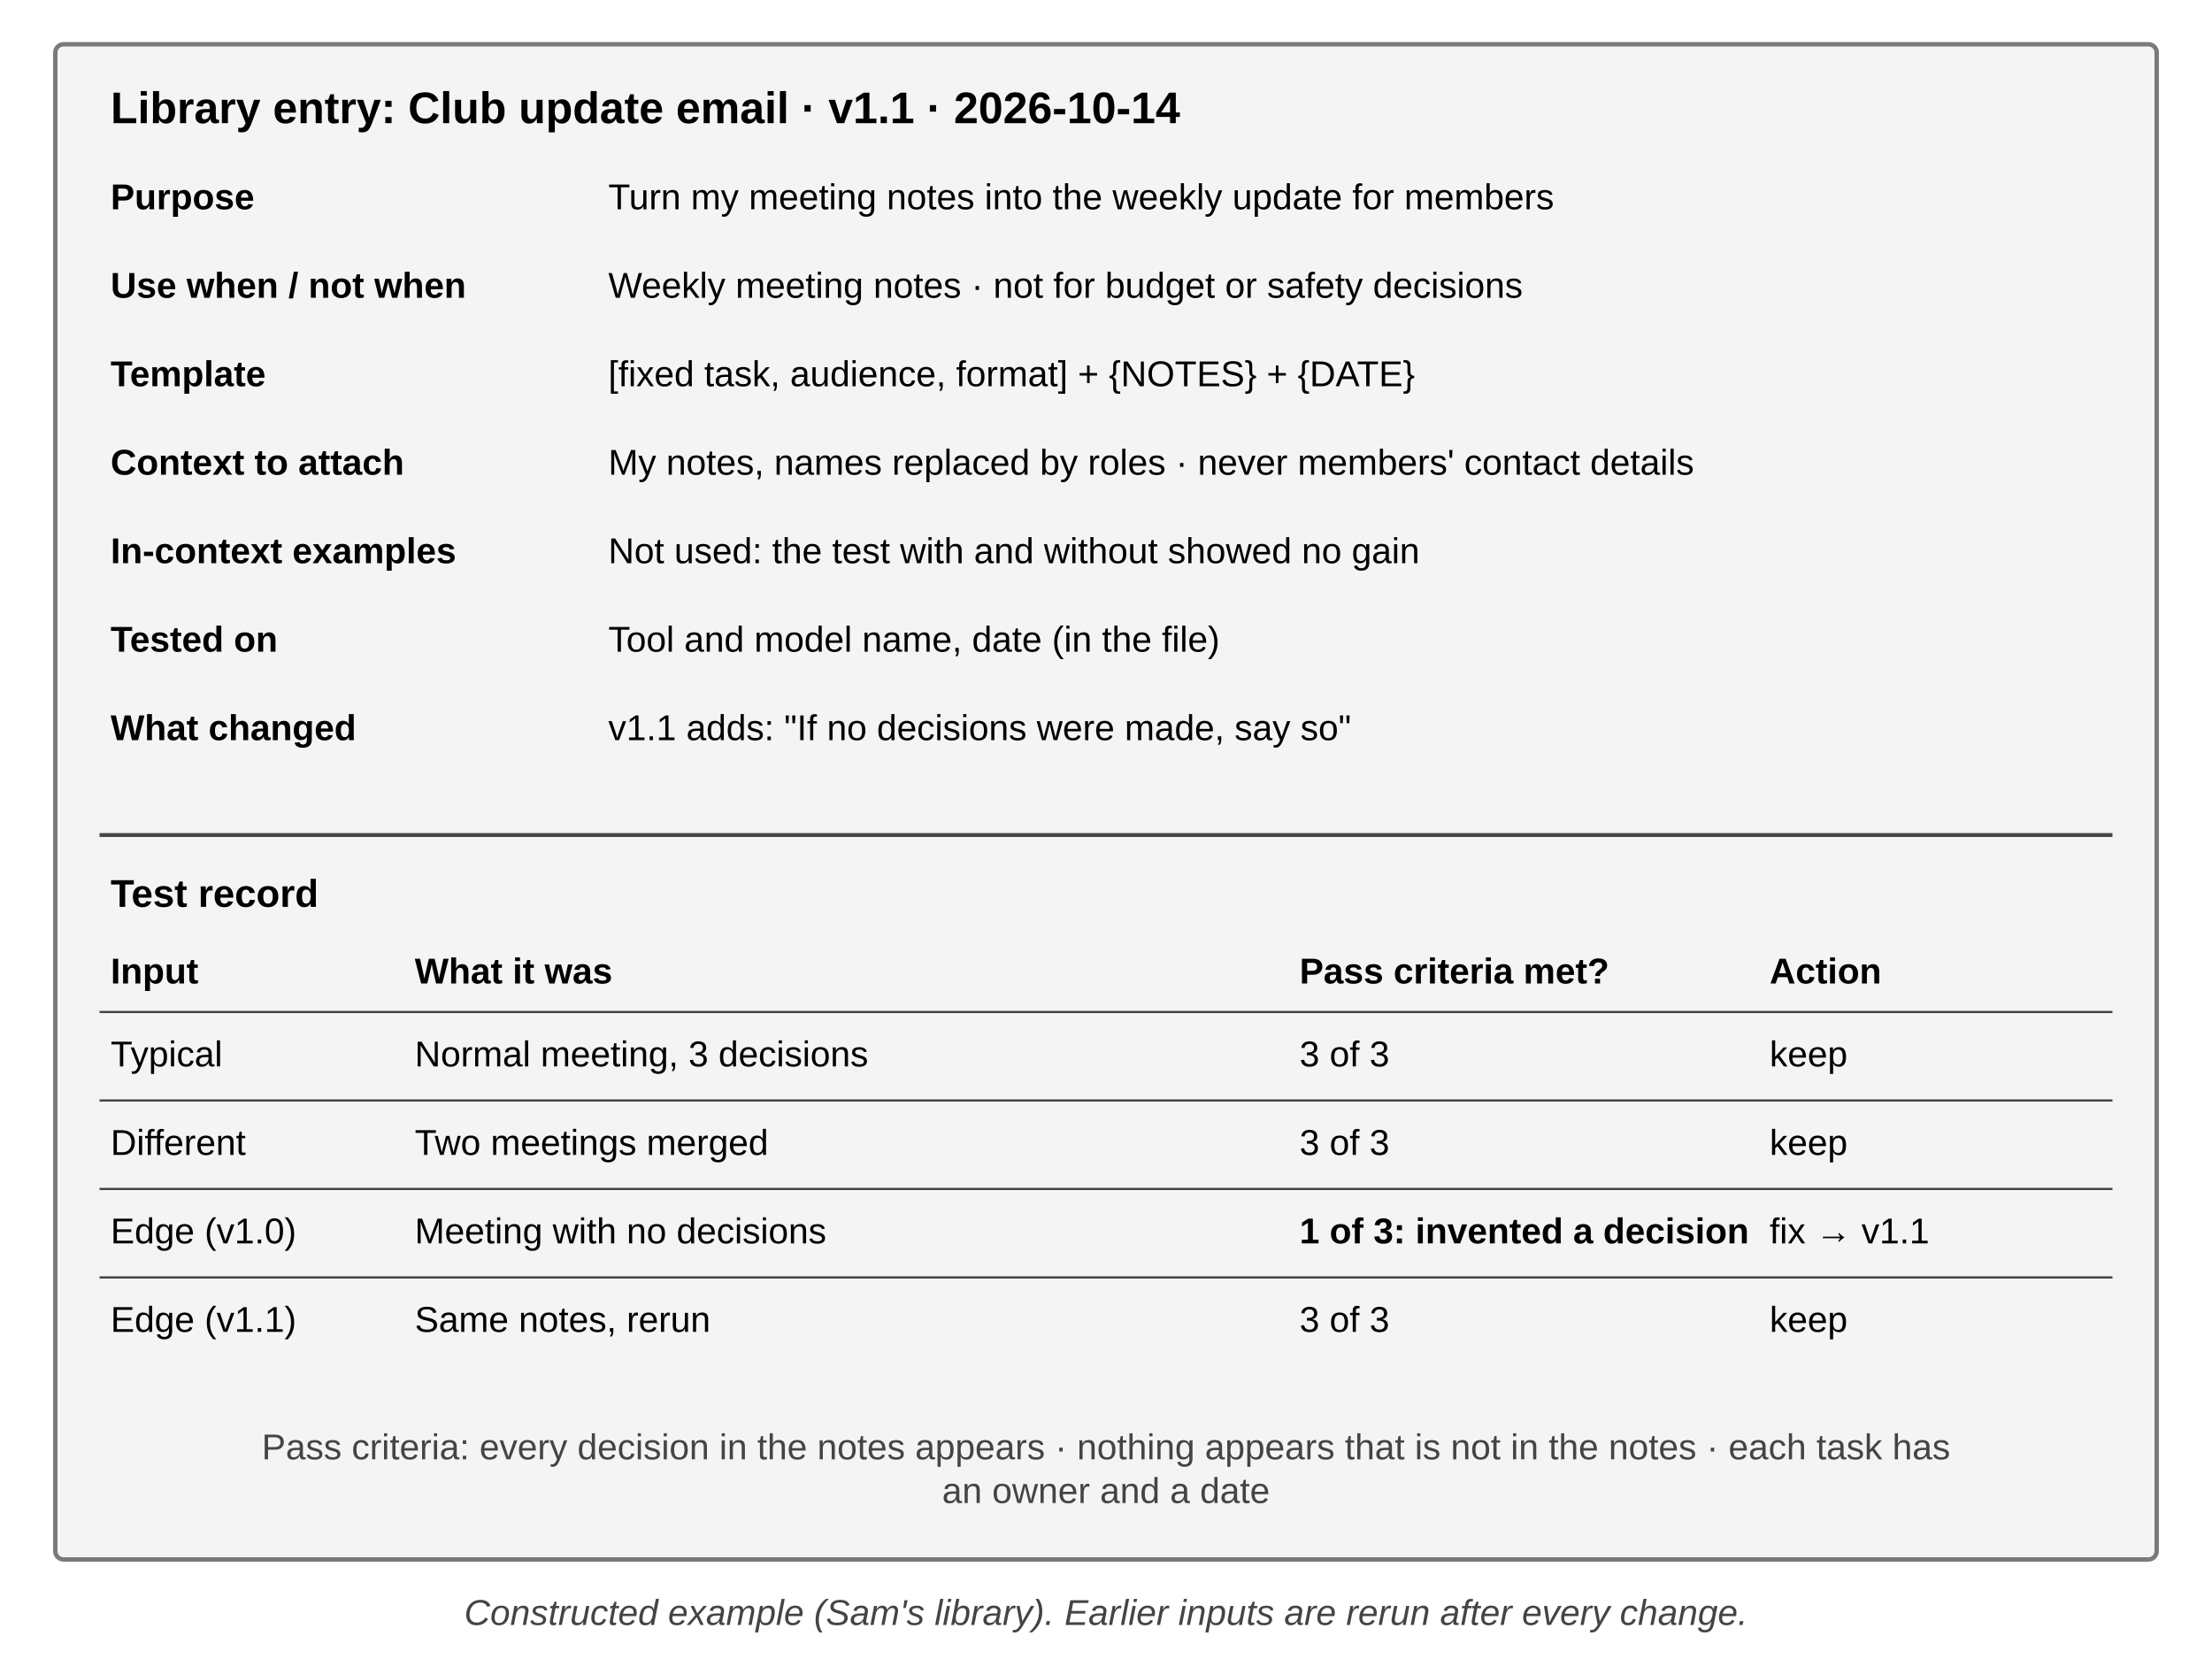
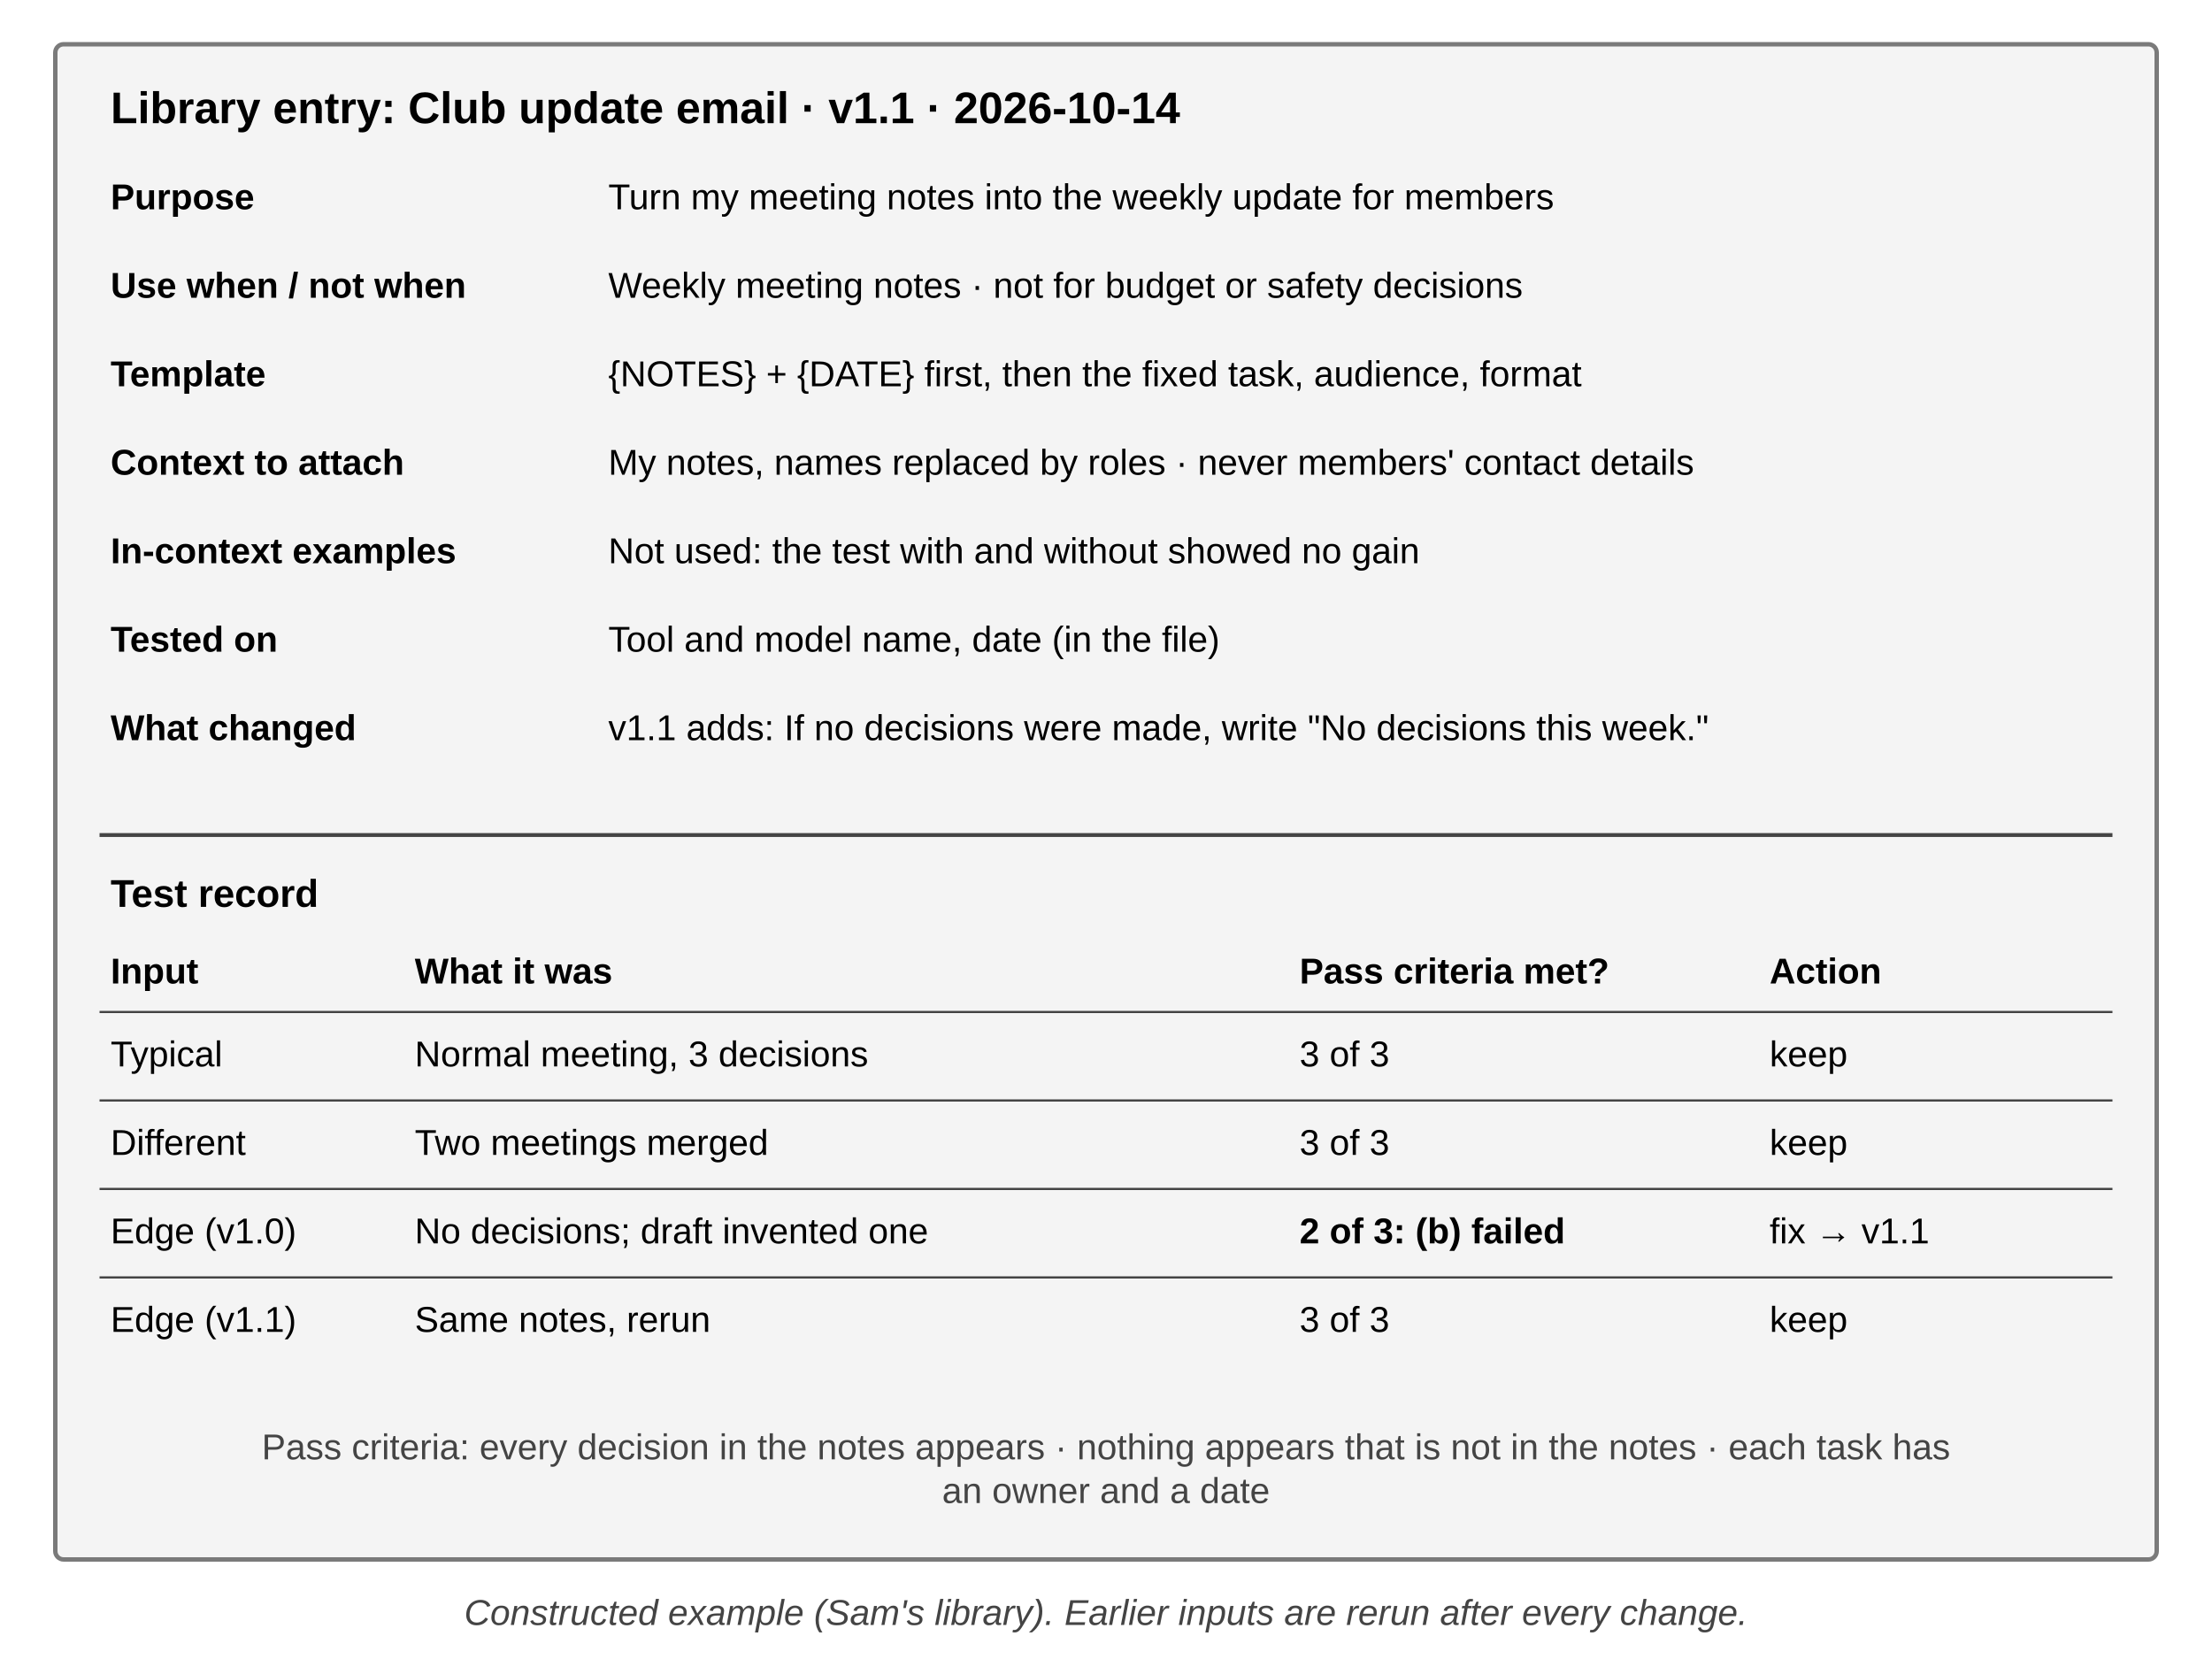
<svg xmlns="http://www.w3.org/2000/svg" viewBox="0 0 800 600" width="800" height="600" role="img" font-family="'Source Sans 3', 'Source Sans Pro', 'Helvetica Neue', Arial, sans-serif">
  <defs>
    <marker id="arrow-gray" viewBox="0 0 10 10" refX="9" refY="5" markerWidth="7" markerHeight="7" orient="auto-start-reverse">
      <path d="M0,0 L10,5 L0,10 z" fill="#000000" />
    </marker>
    <pattern id="hatch" patternUnits="userSpaceOnUse" width="8" height="8" patternTransform="rotate(45)">
      <rect width="8" height="8" fill="#FFFFFF" />
      <line x1="0" y1="0" x2="0" y2="8" stroke="#9A9A9A" stroke-width="1.3" />
    </pattern>
    <pattern id="dots" patternUnits="userSpaceOnUse" width="7" height="7">
      <rect width="7" height="7" fill="#FFFFFF" />
      <circle cx="3.5" cy="3.5" r="1.2" fill="#000" />
    </pattern>
  </defs>
  <rect width="800" height="600" fill="#FFFFFF" />
  <rect x="20" y="16" width="760" height="548" rx="3" fill="#F4F4F4" stroke="#7A7A7A" stroke-width="1.6" />
  <text x="400.0" y="290.0" font-size="14" font-weight="600" text-anchor="middle" dominant-baseline="middle" fill="#000000" style="" />
  <text x="40.0" y="40.0" font-size="16" font-weight="700" text-anchor="start" dominant-baseline="middle" fill="#000000" style="">Library entry: Club update email · v1.1 · 2026-10-14</text>
  <text x="40.0" y="72.0" font-size="13" font-weight="700" text-anchor="start" dominant-baseline="middle" fill="#000000" style="">Purpose</text>
  <text x="220.0" y="72.0" font-size="13" font-weight="normal" text-anchor="start" dominant-baseline="middle" fill="#000000" style="">Turn my meeting notes into the weekly update for members</text>
  <text x="40.0" y="104.0" font-size="13" font-weight="700" text-anchor="start" dominant-baseline="middle" fill="#000000" style="">Use when / not when</text>
  <text x="220.0" y="104.0" font-size="13" font-weight="normal" text-anchor="start" dominant-baseline="middle" fill="#000000" style="">Weekly meeting notes · not for budget or safety decisions</text>
  <text x="40.0" y="136.0" font-size="13" font-weight="700" text-anchor="start" dominant-baseline="middle" fill="#000000" style="">Template</text>
-   <text x="220.0" y="136.0" font-size="13" font-weight="normal" text-anchor="start" dominant-baseline="middle" fill="#000000" style="">[fixed task, audience, format] + {NOTES} + {DATE}</text>
+   <text x="220.0" y="136.0" font-size="13" font-weight="normal" text-anchor="start" dominant-baseline="middle" fill="#000000" style="">{NOTES} + {DATE} first, then the fixed task, audience, format</text>
  <text x="40.0" y="168.0" font-size="13" font-weight="700" text-anchor="start" dominant-baseline="middle" fill="#000000" style="">Context to attach</text>
  <text x="220.0" y="168.0" font-size="13" font-weight="normal" text-anchor="start" dominant-baseline="middle" fill="#000000" style="">My notes, names replaced by roles · never members' contact details</text>
  <text x="40.0" y="200.0" font-size="13" font-weight="700" text-anchor="start" dominant-baseline="middle" fill="#000000" style="">In-context examples</text>
  <text x="220.0" y="200.0" font-size="13" font-weight="normal" text-anchor="start" dominant-baseline="middle" fill="#000000" style="">Not used: the test with and without showed no gain</text>
  <text x="40.0" y="232.0" font-size="13" font-weight="700" text-anchor="start" dominant-baseline="middle" fill="#000000" style="">Tested on</text>
  <text x="220.0" y="232.0" font-size="13" font-weight="normal" text-anchor="start" dominant-baseline="middle" fill="#000000" style="">Tool and model name, date (in the file)</text>
  <text x="40.0" y="264.0" font-size="13" font-weight="700" text-anchor="start" dominant-baseline="middle" fill="#000000" style="">What changed</text>
-   <text x="220.0" y="264.0" font-size="13" font-weight="normal" text-anchor="start" dominant-baseline="middle" fill="#000000" style="">v1.1 adds: "If no decisions were made, say so"</text>
+   <text x="220.0" y="264.0" font-size="13" font-weight="normal" text-anchor="start" dominant-baseline="middle" fill="#000000" style="">v1.1 adds: If no decisions were made, write "No decisions this week."</text>
  <line x1="36" y1="302" x2="764" y2="302" stroke="#444444" stroke-width="1.4" />
  <text x="40.0" y="324.0" font-size="14" font-weight="700" text-anchor="start" dominant-baseline="middle" fill="#000000" style="">Test record</text>
  <text x="40.0" y="352.0" font-size="13" font-weight="700" text-anchor="start" dominant-baseline="middle" fill="#000000" style="">Input</text>
  <text x="150.0" y="352.0" font-size="13" font-weight="700" text-anchor="start" dominant-baseline="middle" fill="#000000" style="">What it was</text>
  <text x="470.0" y="352.0" font-size="13" font-weight="700" text-anchor="start" dominant-baseline="middle" fill="#000000" style="">Pass criteria met?</text>
  <text x="640.0" y="352.0" font-size="13" font-weight="700" text-anchor="start" dominant-baseline="middle" fill="#000000" style="">Action</text>
  <line x1="36" y1="366" x2="764" y2="366" stroke="#444444" stroke-width="0.8" />
  <text x="40.0" y="382.0" font-size="13" font-weight="normal" text-anchor="start" dominant-baseline="middle" fill="#000000" style="">Typical</text>
  <text x="150.0" y="382.0" font-size="13" font-weight="normal" text-anchor="start" dominant-baseline="middle" fill="#000000" style="">Normal meeting, 3 decisions</text>
  <text x="470.0" y="382.0" font-size="13" font-weight="normal" text-anchor="start" dominant-baseline="middle" fill="#000000" style="">3 of 3</text>
  <text x="640.0" y="382.0" font-size="13" font-weight="normal" text-anchor="start" dominant-baseline="middle" fill="#000000" style="">keep</text>
  <line x1="36" y1="398" x2="764" y2="398" stroke="#444444" stroke-width="0.8" />
  <text x="40.0" y="414.0" font-size="13" font-weight="normal" text-anchor="start" dominant-baseline="middle" fill="#000000" style="">Different</text>
  <text x="150.0" y="414.0" font-size="13" font-weight="normal" text-anchor="start" dominant-baseline="middle" fill="#000000" style="">Two meetings merged</text>
  <text x="470.0" y="414.0" font-size="13" font-weight="normal" text-anchor="start" dominant-baseline="middle" fill="#000000" style="">3 of 3</text>
  <text x="640.0" y="414.0" font-size="13" font-weight="normal" text-anchor="start" dominant-baseline="middle" fill="#000000" style="">keep</text>
  <line x1="36" y1="430" x2="764" y2="430" stroke="#444444" stroke-width="0.8" />
  <text x="40.0" y="446.0" font-size="13" font-weight="normal" text-anchor="start" dominant-baseline="middle" fill="#000000" style="">Edge (v1.0)</text>
-   <text x="150.0" y="446.0" font-size="13" font-weight="normal" text-anchor="start" dominant-baseline="middle" fill="#000000" style="">Meeting with no decisions</text>
-   <text x="470.0" y="446.0" font-size="13" font-weight="700" text-anchor="start" dominant-baseline="middle" fill="#000000" style="">1 of 3: invented a decision</text>
+   <text x="150.0" y="446.0" font-size="13" font-weight="normal" text-anchor="start" dominant-baseline="middle" fill="#000000" style="">No decisions; draft invented one</text>
+   <text x="470.0" y="446.0" font-size="13" font-weight="700" text-anchor="start" dominant-baseline="middle" fill="#000000" style="">2 of 3: (b) failed</text>
  <text x="640.0" y="446.0" font-size="13" font-weight="normal" text-anchor="start" dominant-baseline="middle" fill="#000000" style="">fix → v1.1</text>
  <line x1="36" y1="462" x2="764" y2="462" stroke="#444444" stroke-width="0.8" />
  <text x="40.0" y="478.0" font-size="13" font-weight="normal" text-anchor="start" dominant-baseline="middle" fill="#000000" style="">Edge (v1.1)</text>
  <text x="150.0" y="478.0" font-size="13" font-weight="normal" text-anchor="start" dominant-baseline="middle" fill="#000000" style="">Same notes, rerun</text>
  <text x="470.0" y="478.0" font-size="13" font-weight="normal" text-anchor="start" dominant-baseline="middle" fill="#000000" style="">3 of 3</text>
  <text x="640.0" y="478.0" font-size="13" font-weight="normal" text-anchor="start" dominant-baseline="middle" fill="#000000" style="">keep</text>
  <text x="400.0" y="524.1" font-size="13" font-weight="normal" text-anchor="middle" dominant-baseline="middle" fill="#444444" style="">Pass criteria: every decision in the notes appears · nothing appears that is not in the notes · each task has</text>
  <text x="400.0" y="539.9" font-size="13" font-weight="normal" text-anchor="middle" dominant-baseline="middle" fill="#444444" style="">an owner and a date</text>
  <text x="400.0" y="584.0" font-size="13" font-weight="normal" text-anchor="middle" dominant-baseline="middle" fill="#444444" style="font-style:italic;">Constructed example (Sam's library). Earlier inputs are rerun after every change.</text>
</svg>
